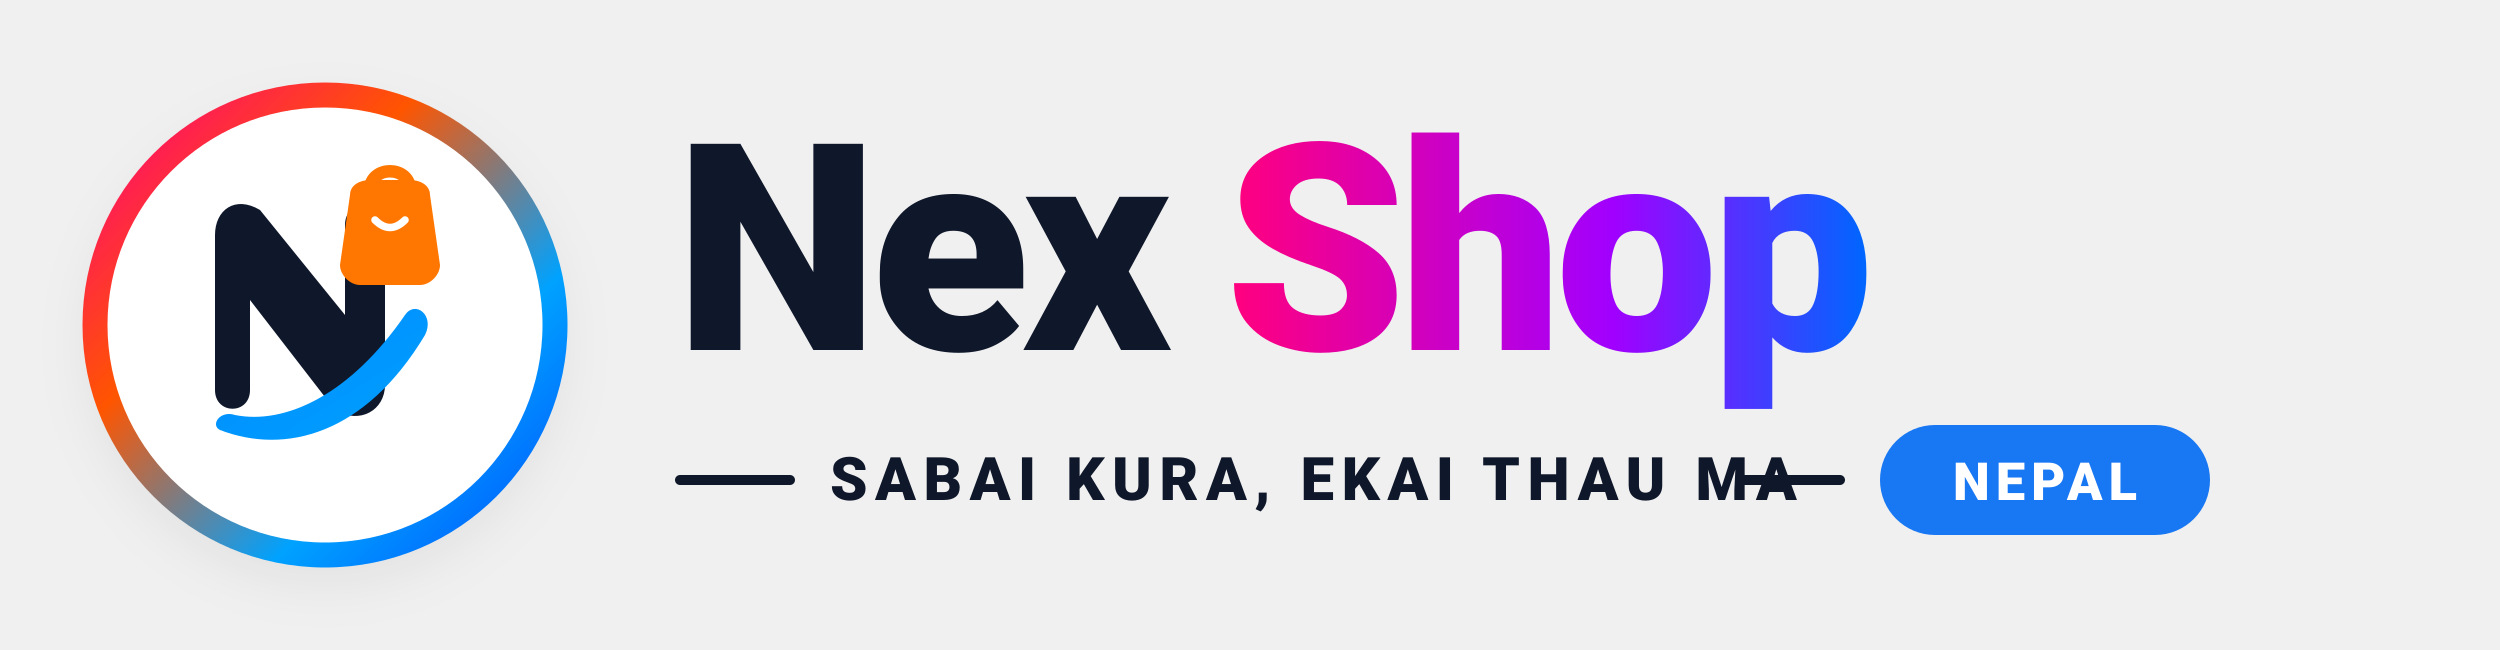
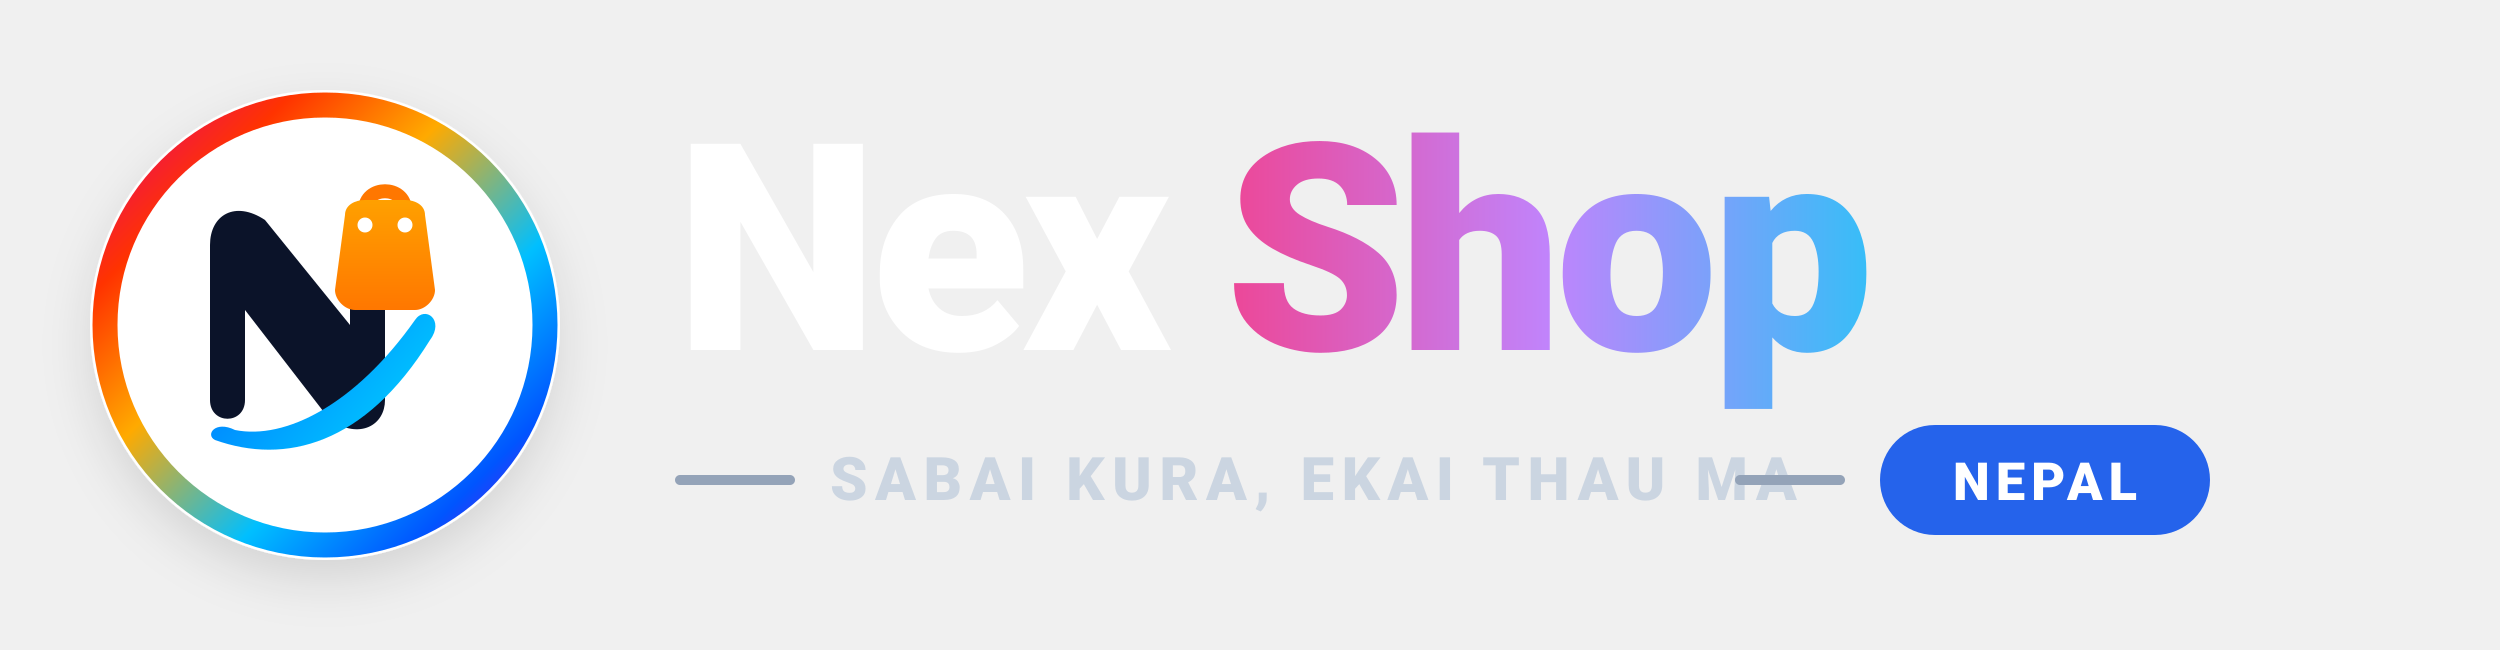
<svg xmlns="http://www.w3.org/2000/svg" viewBox="0 0 500 130" width="100%" height="100%">
  <defs>
-     <linearGradient id="ringGradient" x1="0%" y1="0%" x2="100%" y2="100%">
-       <stop offset="0%" stop-color="#FF007F" />
-       <stop offset="35%" stop-color="#FF5500" />
-       <stop offset="70%" stop-color="#00A2FF" />
-       <stop offset="100%" stop-color="#0051FF" />
+     <linearGradient id="rainbowRingGrad" x1="0%" y1="0%" x2="100%" y2="100%">
+       <stop offset="0%" stop-color="#e6007e" />
+       <stop offset="20%" stop-color="#ff3300" />
+       <stop offset="40%" stop-color="#ffaa00" />
+       <stop offset="65%" stop-color="#00bfff" />
+       <stop offset="85%" stop-color="#0055ff" />
+       <stop offset="100%" stop-color="#8a00e6" />
    </linearGradient>
-     <linearGradient id="shopTextGradient" x1="0%" y1="0%" x2="100%" y2="0%">
-       <stop offset="0%" stop-color="#FF007F" />
-       <stop offset="60%" stop-color="#A100FF" />
-       <stop offset="100%" stop-color="#0066FF" />
+     <linearGradient id="swooshGrad" x1="0%" y1="0%" x2="100%" y2="50%">
+       <stop offset="0%" stop-color="#0072ff" />
+       <stop offset="100%" stop-color="#00c6ff" />
    </linearGradient>
-     <linearGradient id="swooshGradient" x1="0%" y1="0%" x2="100%" y2="100%">
-       <stop offset="0%" stop-color="#0088FF" />
-       <stop offset="100%" stop-color="#00A2FF" />
+     <linearGradient id="bagGrad" x1="0%" y1="0%" x2="0%" y2="100%">
+       <stop offset="0%" stop-color="#ffa000" />
+       <stop offset="100%" stop-color="#ff7700" />
+     </linearGradient>
+     <linearGradient id="shopTextGrad" x1="0%" y1="0%" x2="100%" y2="0%">
+       <stop offset="0%" stop-color="#ec4899" />
+       <stop offset="50%" stop-color="#c084fc" />
+       <stop offset="100%" stop-color="#38bdf8" />
    </linearGradient>
    <filter id="badgeShadow" x="-20%" y="-20%" width="140%" height="140%">
-       <feDropShadow dx="0" dy="4" stdDeviation="6" flood-color="#000000" flood-opacity="0.08" />
+       <feDropShadow dx="0" dy="4" stdDeviation="5" flood-color="#000000" flood-opacity="0.12" />
    </filter>
  </defs>
  <g transform="translate(15, 15)">
-     <circle cx="50" cy="50" r="46" fill="#FFFFFF" filter="url(#badgeShadow)" />
-     <circle cx="50" cy="50" r="46" fill="none" stroke="url(#ringGradient)" stroke-width="5" />
-     <path d="M 28 32 C 28 27 32 24 37 27 L 54 48 L 54 30 C 54 25 61 24 62 29 L 62 62 C 62 67 57 70 52 67 L 35 45 L 35 63 C 35 68 28 68 28 63 Z" fill="#0F172A" />
-     <path d="M 32 68 C 42 70 55 64 66 48 C 68 45 72 48 70 52 C 58 72 42 76 29 71 C 27 70 29 67 32 68 Z" fill="url(#swooshGradient)" />
-     <g transform="translate(51, 16)">
-       <path d="M 8 7 C 8 2 16 2 16 7" fill="none" stroke="#FF7700" stroke-width="2.5" stroke-linecap="round" />
-       <path d="M 4 8 C 4 6 6 5 8 5 L 16 5 C 18 5 20 6 20 8 L 22 22 C 22 24 20 26 18 26 L 6 26 C 4 26 2 24 2 22 Z" fill="#FF7700" />
-       <path d="M 9 13 Q 12 16 15 13" fill="none" stroke="#FFFFFF" stroke-width="1.5" stroke-linecap="round" />
+     <circle cx="50" cy="50" r="47" fill="#FFFFFF" filter="url(#badgeShadow)" />
+     <circle cx="50" cy="50" r="44" fill="none" stroke="url(#rainbowRingGrad)" stroke-width="5" />
+     <path d="M 27 34 C 27 28 32 25 38 29 L 55 50 L 55 33 C 55 28 62 28 62 33 L 62 65 C 62 70 57 73 51 69 L 34 47 L 34 65 C 34 70 27 70 27 65 Z" fill="#0b1329" />
+     <path d="M 32 71 C 42 73 56 66 68 49 C 70 46 74 49 71 53 C 58 74 42 78 28 73 C 26 72 28 69 32 71 Z" fill="url(#swooshGrad)" />
+     <g transform="translate(51, 19)">
+       <path d="M 7 8 C 7 3 15 3 15 8" fill="none" stroke="#ff7700" stroke-width="2.8" stroke-linecap="round" />
+       <path d="M 3 9 C 3 7 5 6 7 6 L 15 6 C 17 6 19 7 19 9 L 21 24 C 21 26 19 28 17 28 L 5 28 C 3 28 1 26 1 24 Z" fill="url(#bagGrad)" />
+       <circle cx="7" cy="11" r="1.5" fill="#FFFFFF" />
+       <circle cx="15" cy="11" r="1.5" fill="#FFFFFF" />
    </g>
  </g>
-   <text x="135" y="70" font-family="system-ui, -apple-system, BlinkMacSystemFont, 'Segoe UI', Roboto, 'Helvetica Neue', sans-serif" font-size="58" font-weight="900" fill="#0F172A" letter-spacing="-1.5">Nex</text>
-   <text x="245" y="70" font-family="system-ui, -apple-system, BlinkMacSystemFont, 'Segoe UI', Roboto, 'Helvetica Neue', sans-serif" font-size="58" font-weight="900" fill="url(#shopTextGradient)" letter-spacing="-1.5">Shop</text>
-   <line x1="136" y1="96" x2="158" y2="96" stroke="#0F172A" stroke-width="2" stroke-linecap="round" />
-   <text x="166" y="100" font-family="system-ui, -apple-system, BlinkMacSystemFont, 'Segoe UI', Roboto, sans-serif" font-size="12" font-weight="800" fill="#0F172A" letter-spacing="1.5">SABAI KURA, EKAI THAU MA</text>
-   <line x1="348" y1="96" x2="368" y2="96" stroke="#0F172A" stroke-width="2" stroke-linecap="round" />
-   <rect x="376" y="85" width="66" height="22" rx="11" fill="#1877F2" />
+   <text x="135" y="70" font-family="system-ui, -apple-system, BlinkMacSystemFont, 'Segoe UI', Roboto, 'Helvetica Neue', sans-serif" font-size="58" font-weight="900" fill="#FFFFFF" letter-spacing="-1.5">Nex</text>
+   <text x="245" y="70" font-family="system-ui, -apple-system, BlinkMacSystemFont, 'Segoe UI', Roboto, 'Helvetica Neue', sans-serif" font-size="58" font-weight="900" fill="url(#shopTextGrad)" letter-spacing="-1.5">Shop</text>
+   <line x1="136" y1="96" x2="158" y2="96" stroke="#94a3b8" stroke-width="2" stroke-linecap="round" />
+   <text x="166" y="100" font-family="system-ui, -apple-system, BlinkMacSystemFont, 'Segoe UI', Roboto, sans-serif" font-size="12" font-weight="800" fill="#cbd5e1" letter-spacing="1.5">SABAI KURA, EKAI THAU MA</text>
+   <line x1="348" y1="96" x2="368" y2="96" stroke="#94a3b8" stroke-width="2" stroke-linecap="round" />
+   <rect x="376" y="85" width="66" height="22" rx="11" fill="#2563eb" />
  <text x="409" y="100" font-family="system-ui, -apple-system, BlinkMacSystemFont, 'Segoe UI', Roboto, sans-serif" font-size="10.5" font-weight="900" fill="#FFFFFF" letter-spacing="1.2" text-anchor="middle">NEPAL</text>
</svg>
